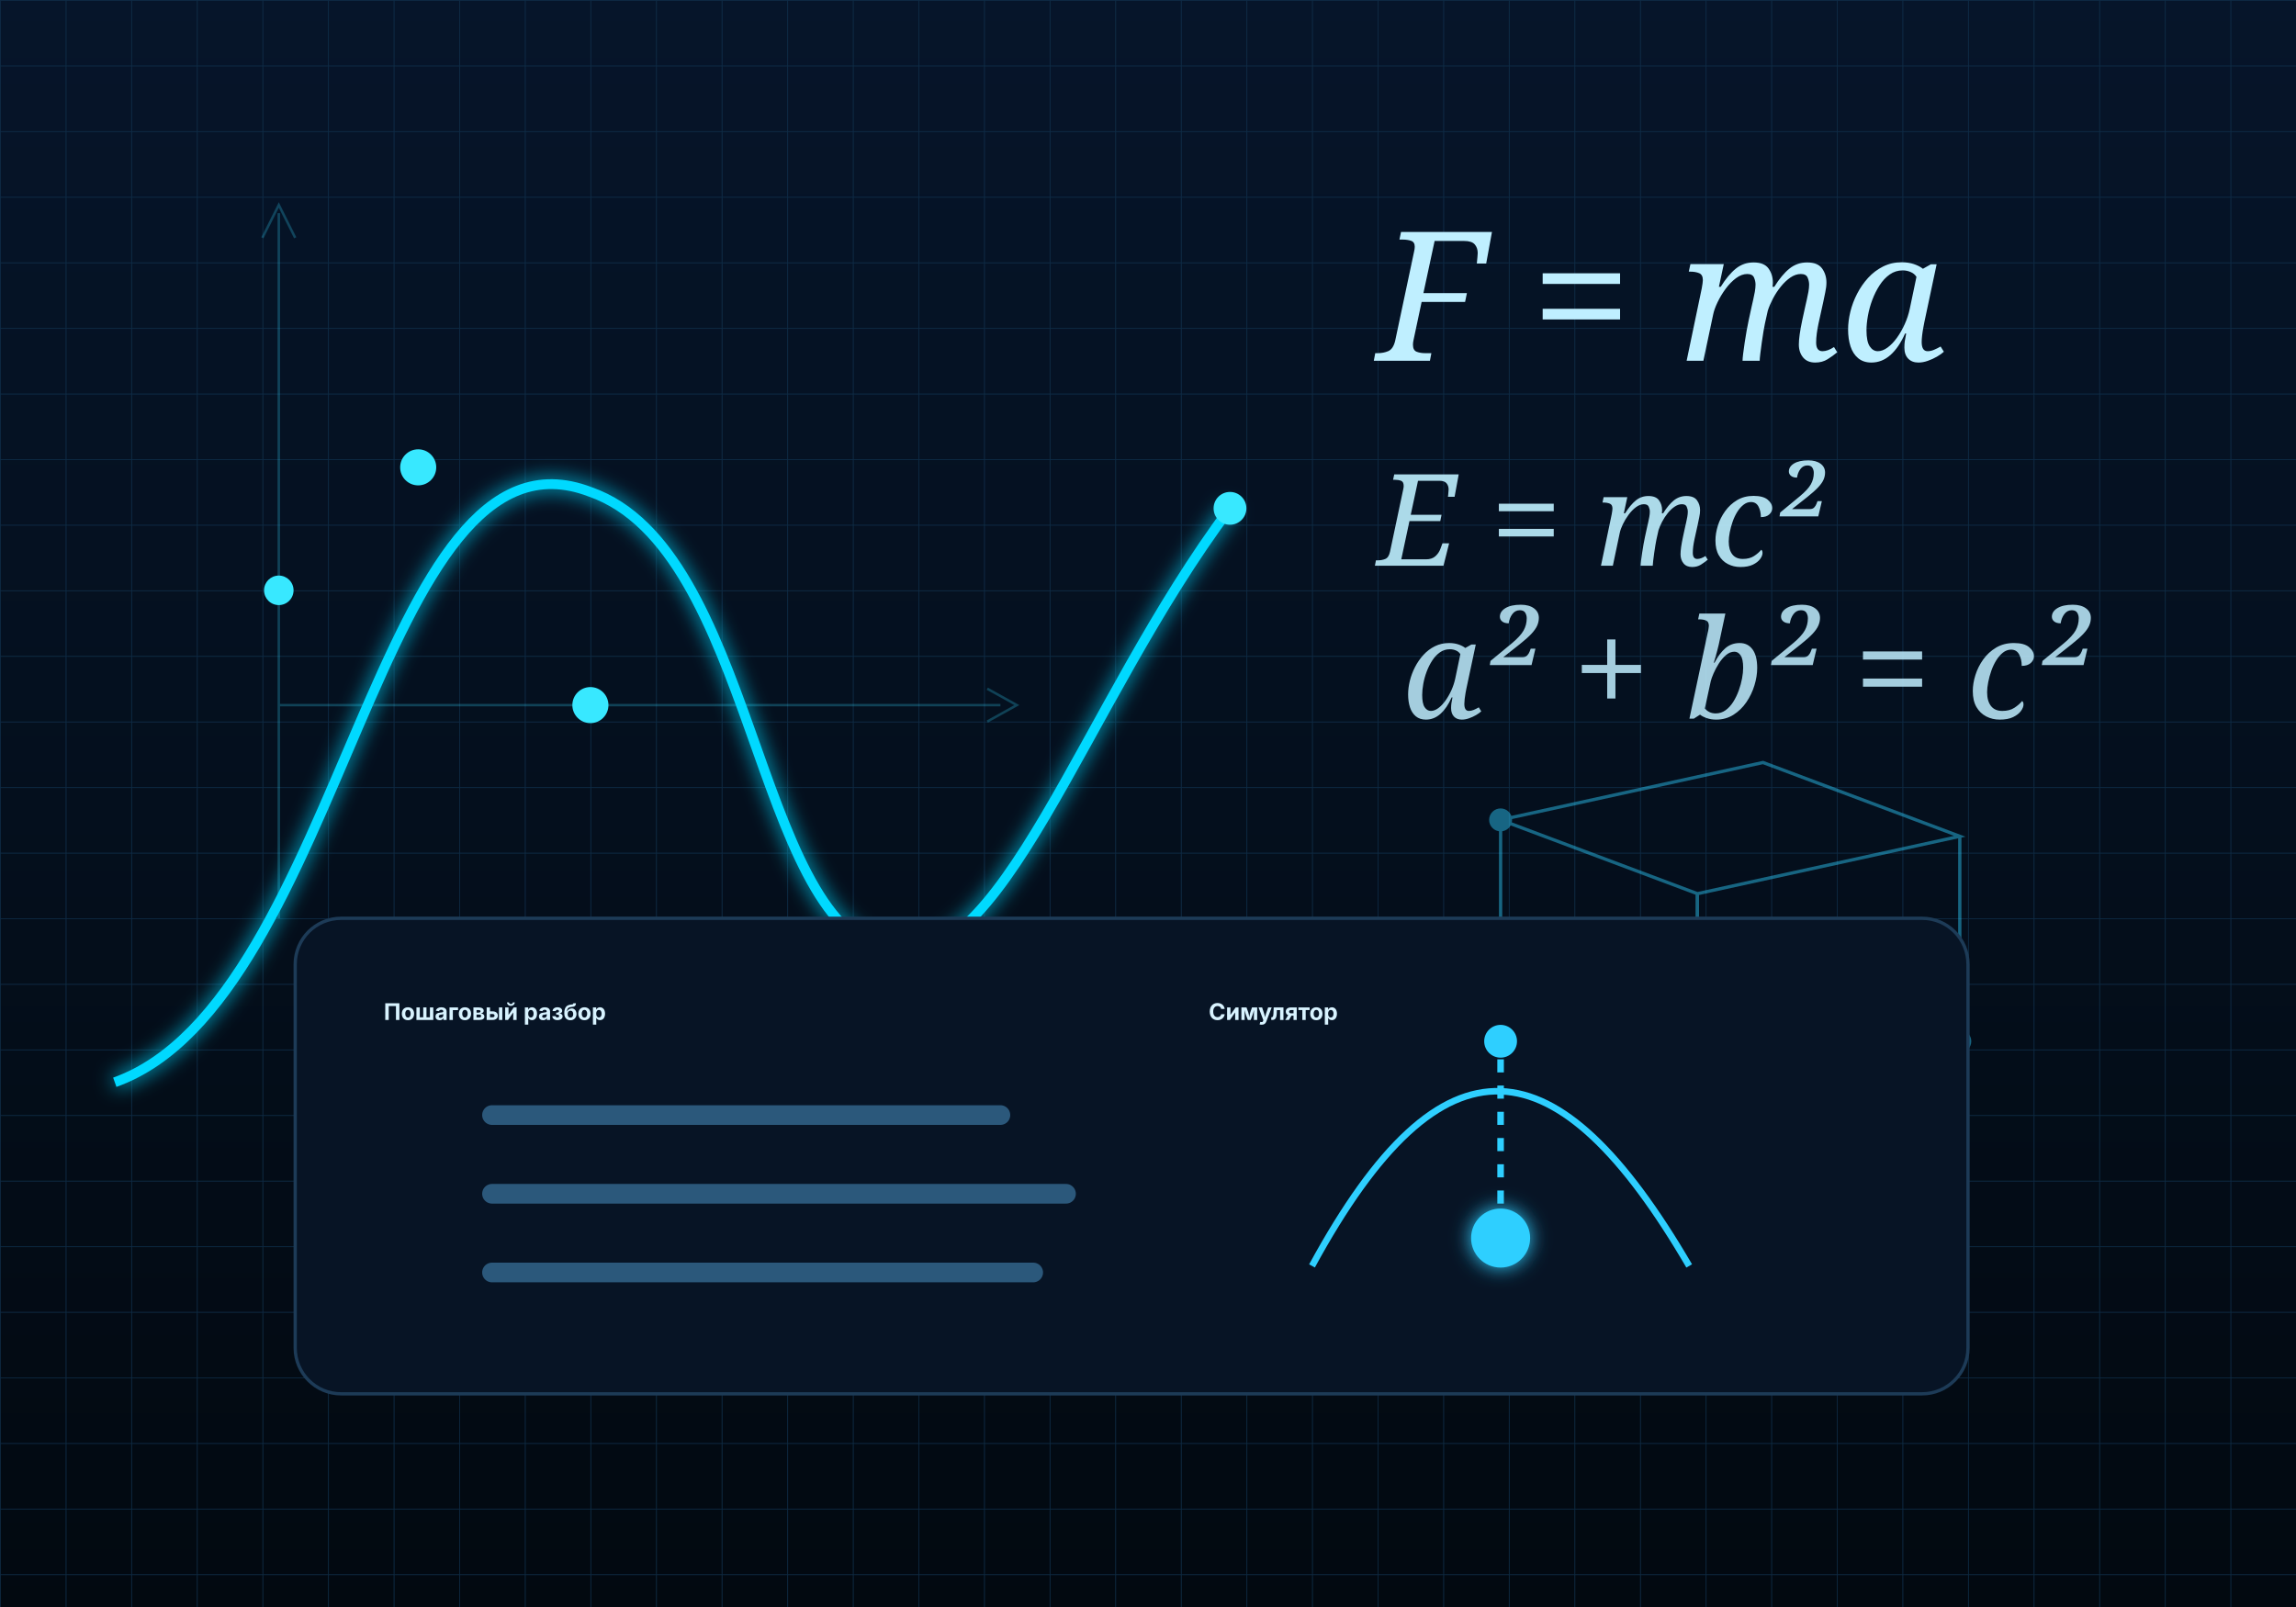
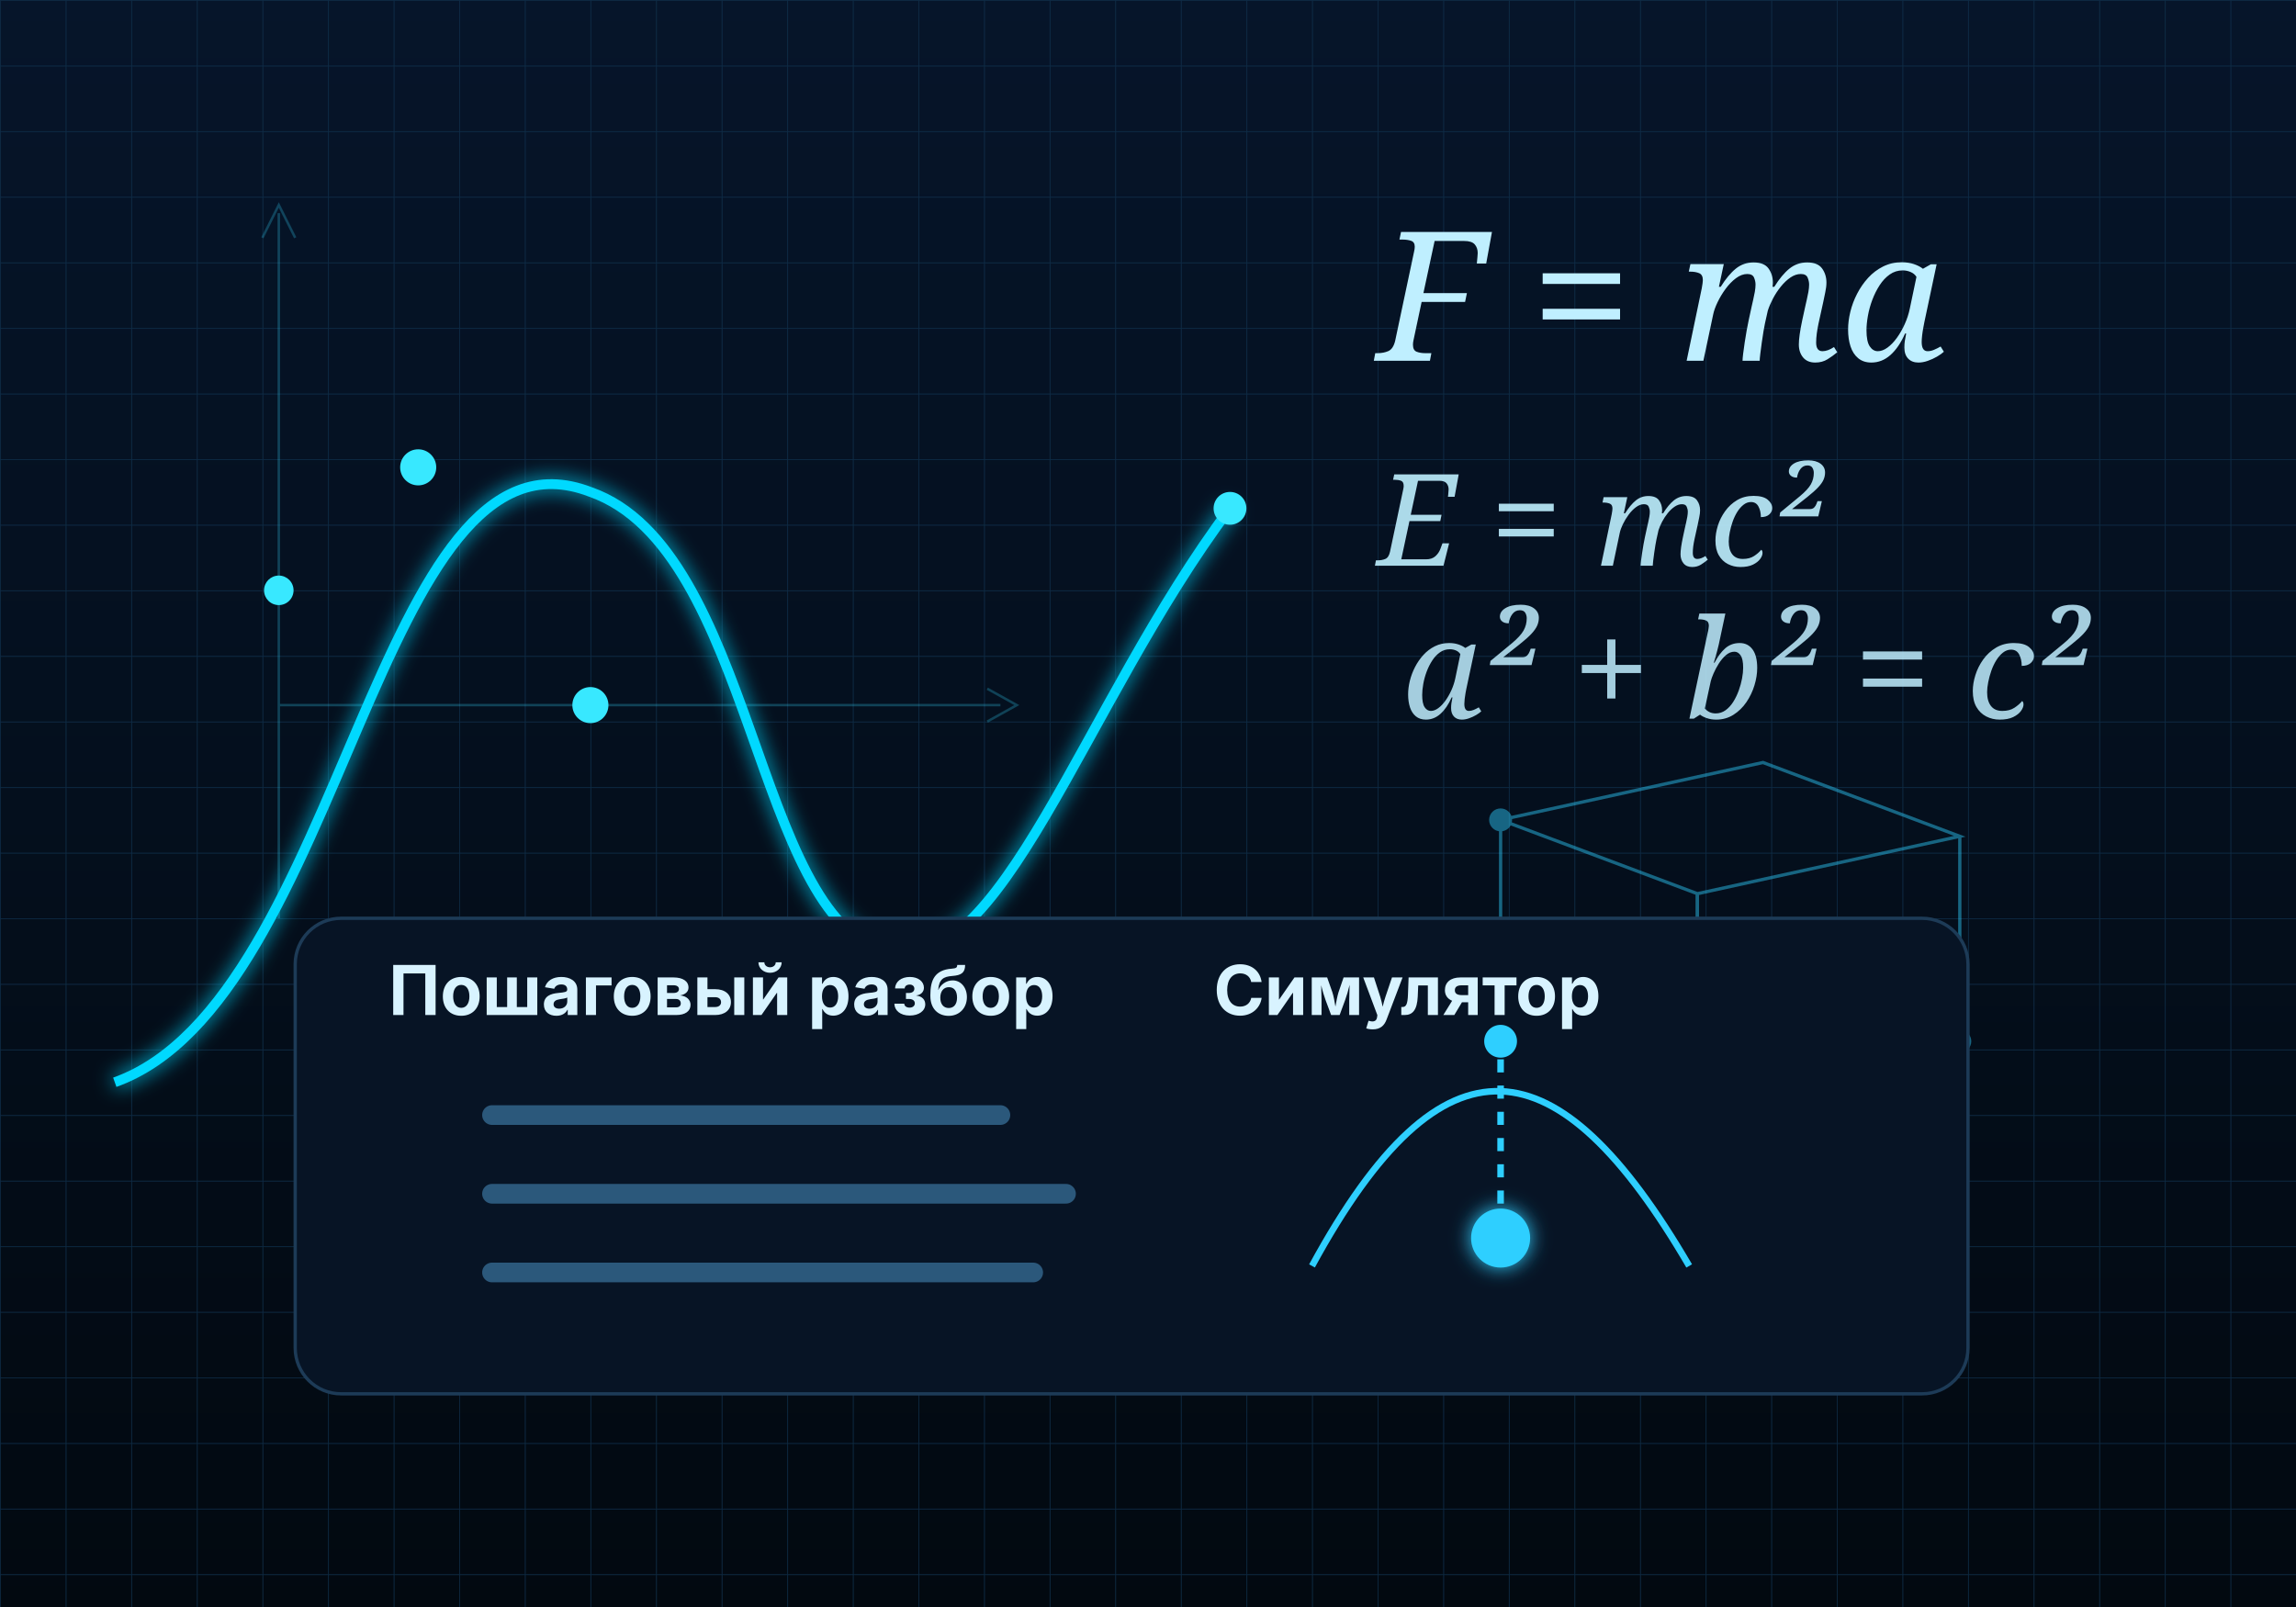
<svg xmlns="http://www.w3.org/2000/svg" width="1400" height="980" viewBox="0 0 1400 980" fill="none">
  <defs>
    <linearGradient id="bg" x1="0" y1="0" x2="0" y2="1">
      <stop offset="0" stop-color="#06152a" />
      <stop offset="1" stop-color="#020910" />
    </linearGradient>
    <filter id="glow" x="-50%" y="-50%" width="200%" height="200%">
      <feGaussianBlur stdDeviation="6" result="blur" />
      <feMerge>
        <feMergeNode in="blur" />
        <feMergeNode in="SourceGraphic" />
      </feMerge>
    </filter>
    <pattern id="grid" width="40" height="40" patternUnits="userSpaceOnUse">
      <path d="M 40 0 L 0 0 0 40" stroke="#10304c" stroke-width="1" />
    </pattern>
  </defs>
  <rect width="1400" height="980" fill="url(#bg)" />
  <rect width="1400" height="980" fill="url(#grid)" opacity="0.8" />
  <g opacity="0.25" stroke="#32d8ff" stroke-width="1.5">
    <line x1="170" y1="130" x2="170" y2="560" />
    <line x1="170" y1="430" x2="610" y2="430" />
    <path d="M602 420L620 430L602 440" />
    <path d="M160 145L170 125L180 145" />
  </g>
  <path d="M70 660 C210 610,230 250,360 300 C460 335,460 560,540 580 C610 600,660 430,750 310" stroke="#00d9ff" stroke-width="6" fill="none" filter="url(#glow)" />
  <circle cx="170" cy="360" r="9" fill="#38e8ff" />
  <circle cx="255" cy="285" r="11" fill="#38e8ff" />
  <circle cx="360" cy="430" r="11" fill="#38e8ff" />
  <circle cx="750" cy="310" r="10" fill="#38e8ff" />
  <g fill="#bfefff" font-family="Georgia, serif" font-style="italic">
    <text x="840" y="220" font-size="110">F = ma</text>
    <text x="840" y="345" font-size="78" opacity="0.9">E = mc²</text>
    <text x="855" y="438" font-size="84" opacity="0.85">a² + b² = c²</text>
  </g>
  <g transform="translate(915 500)" stroke="#2ecfff" stroke-width="2" opacity="0.45">
    <path d="M0 0 L160 -35 L280 10 L120 45 Z" />
    <path d="M0 0 L0 130 L120 170 L120 45" />
    <path d="M120 45 L120 170 L280 135 L280 10" />
    <circle cx="0" cy="0" r="6" fill="#2ecfff" />
    <circle cx="120" cy="85" r="7" fill="#2ecfff" />
    <circle cx="280" cy="135" r="6" fill="#2ecfff" />
  </g>
  <g transform="translate(180 560)">
    <rect x="0" y="0" width="1020" height="290" rx="28" fill="#071425" stroke="#1d3b57" stroke-width="2" />
-     <text x="54" y="62" fill="#d8f3ff" font-size="14" font-family="Inter, Arial" font-weight="700">Пошаговый разбор</text>
-     <text x="557" y="62" fill="#d8f3ff" font-size="14" font-family="Inter, Arial" font-weight="700">Симулятор</text>
+     <text x="57" y="59" fill="#d8f3ff" font-size="42" font-family="Inter, Arial" font-weight="700">Пошаговый разбор</text>
+     <text x="560" y="59" fill="#d8f3ff" font-size="42" font-family="Inter, Arial" font-weight="700">Симулятор</text>
    <g stroke="#2f5f84" stroke-width="12" stroke-linecap="round" opacity="0.9">
      <line x1="120" y1="120" x2="430" y2="120" />
      <line x1="120" y1="168" x2="470" y2="168" />
      <line x1="120" y1="216" x2="450" y2="216" />
    </g>
    <g stroke="#2ecfff" stroke-width="4" fill="none">
      <path d="M620 212 C700 65,770 75,850 212" />
      <line x1="735" y1="70" x2="735" y2="184" stroke-dasharray="8 8" />
    </g>
    <circle cx="735" cy="75" r="10" fill="#2ecfff" />
    <circle cx="735" cy="195" r="18" fill="#2ecfff" filter="url(#glow)" />
  </g>
</svg>
